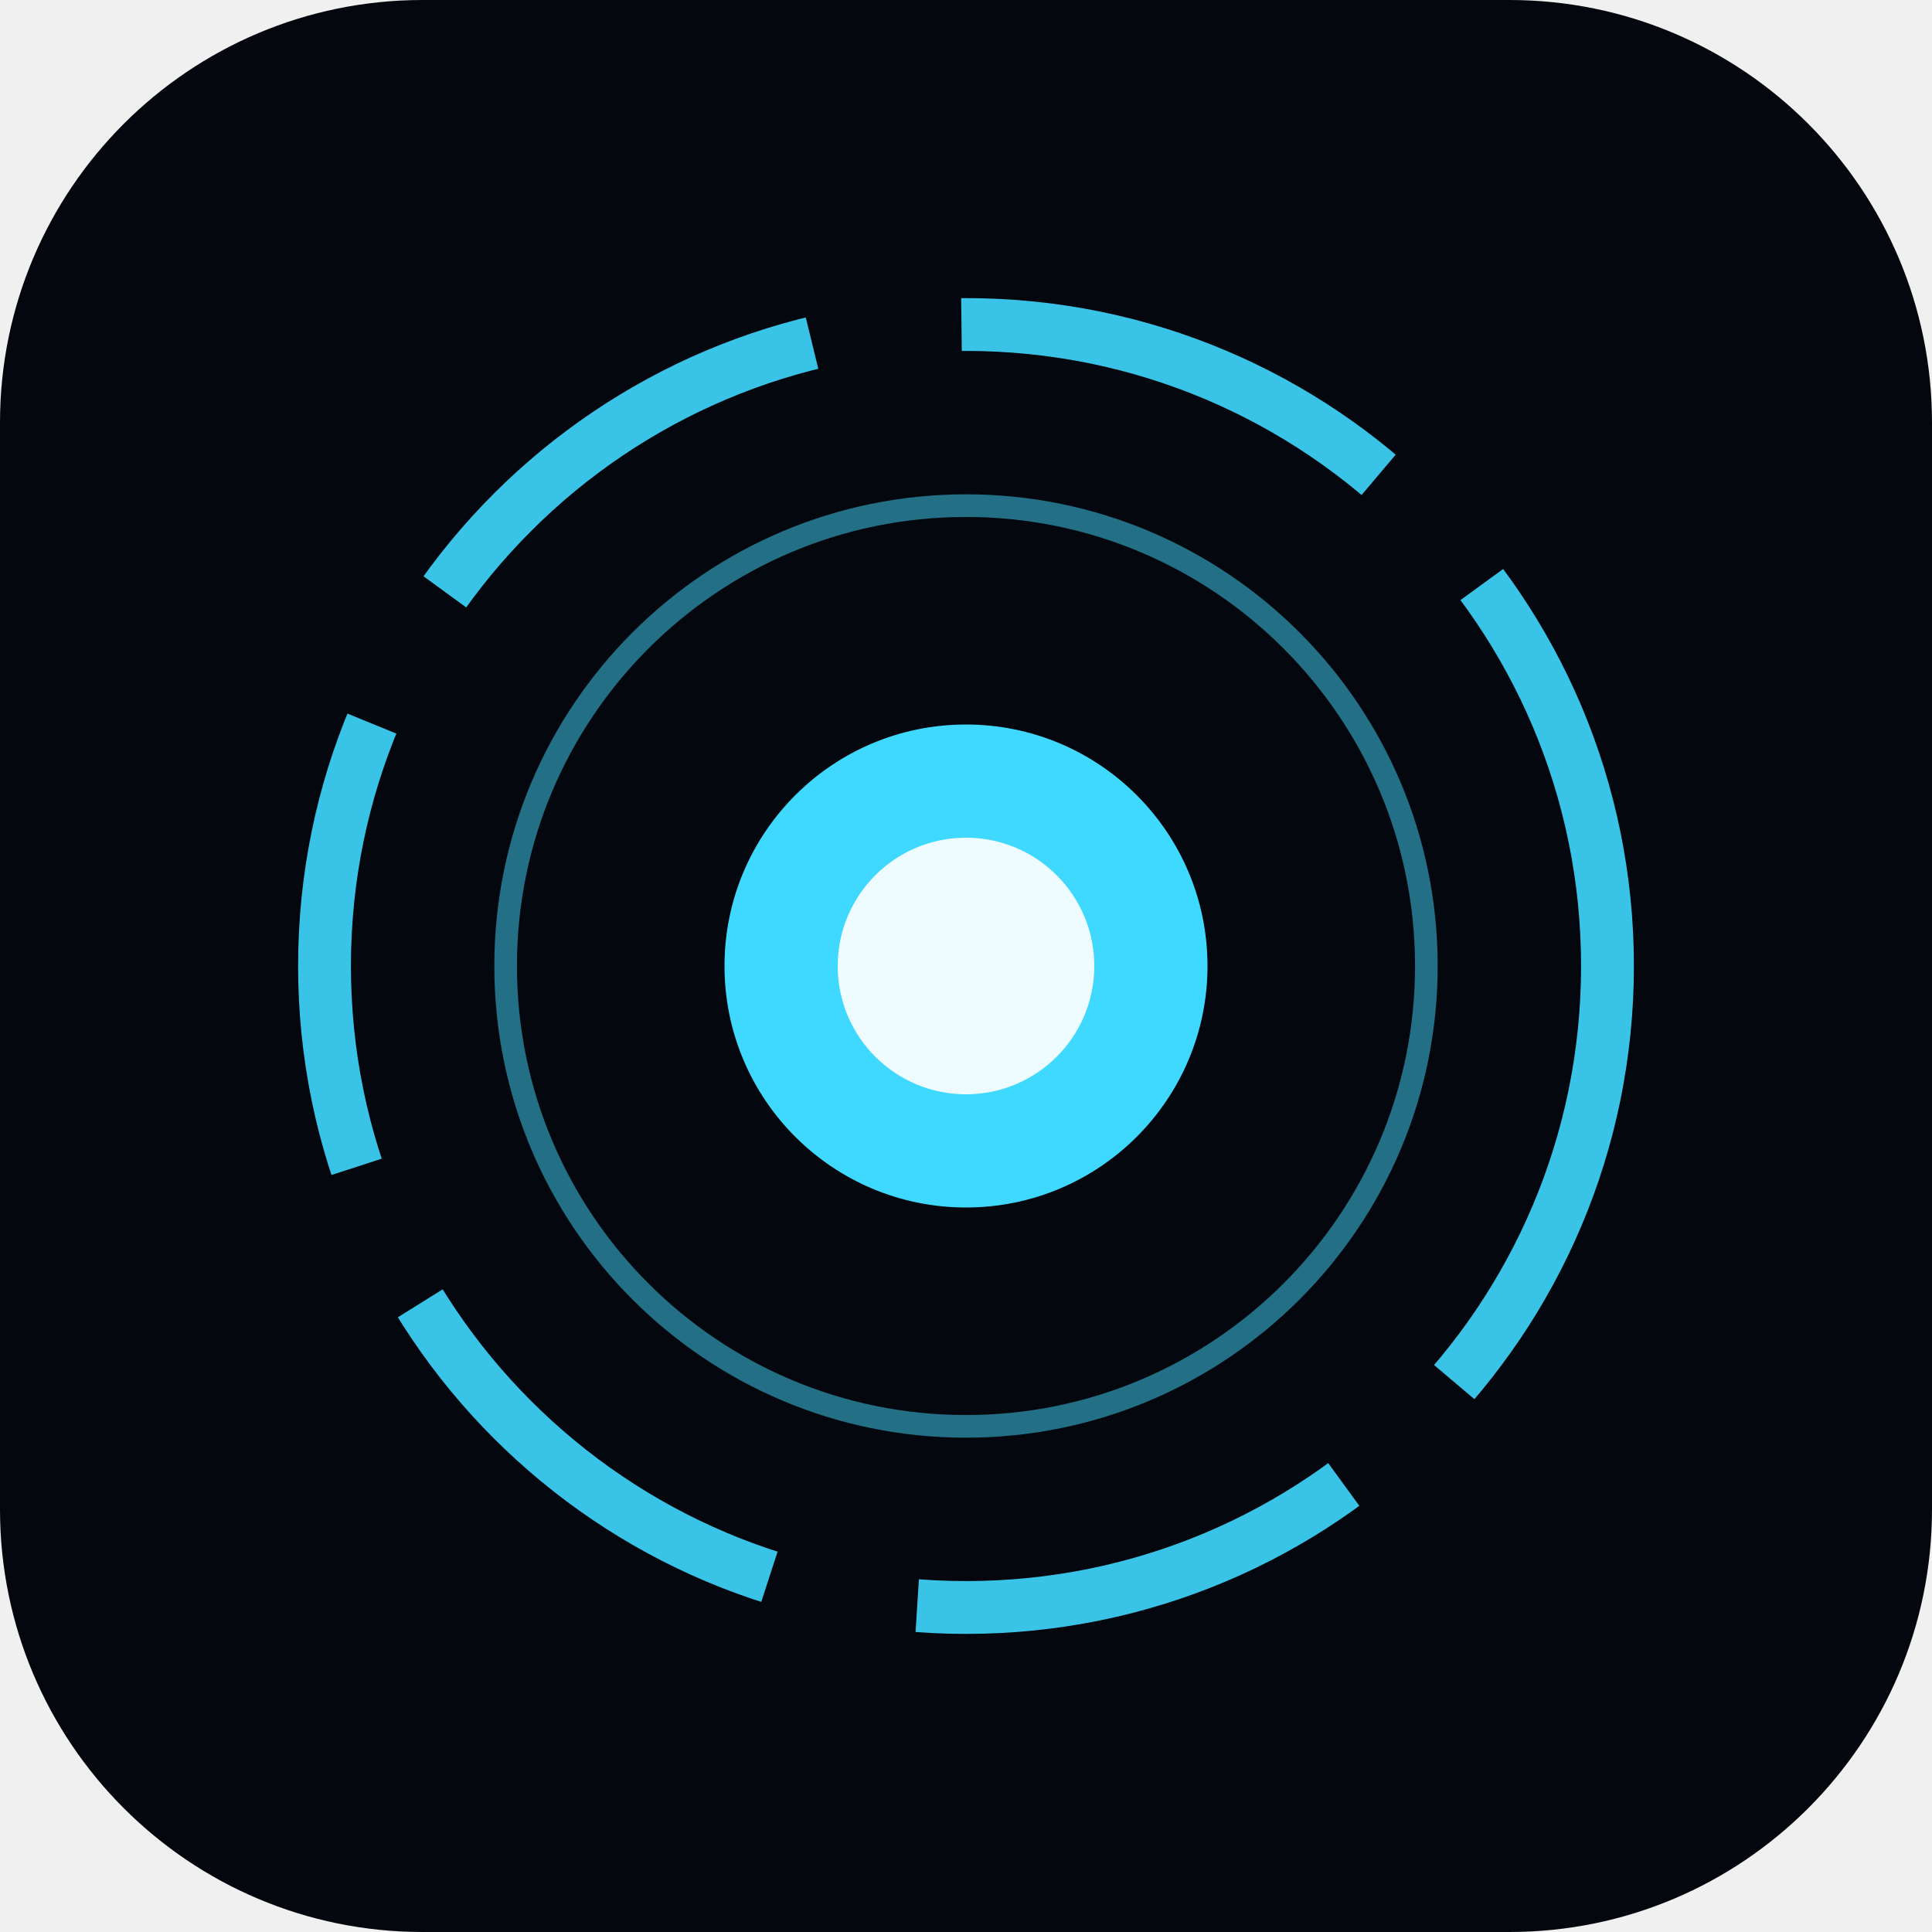
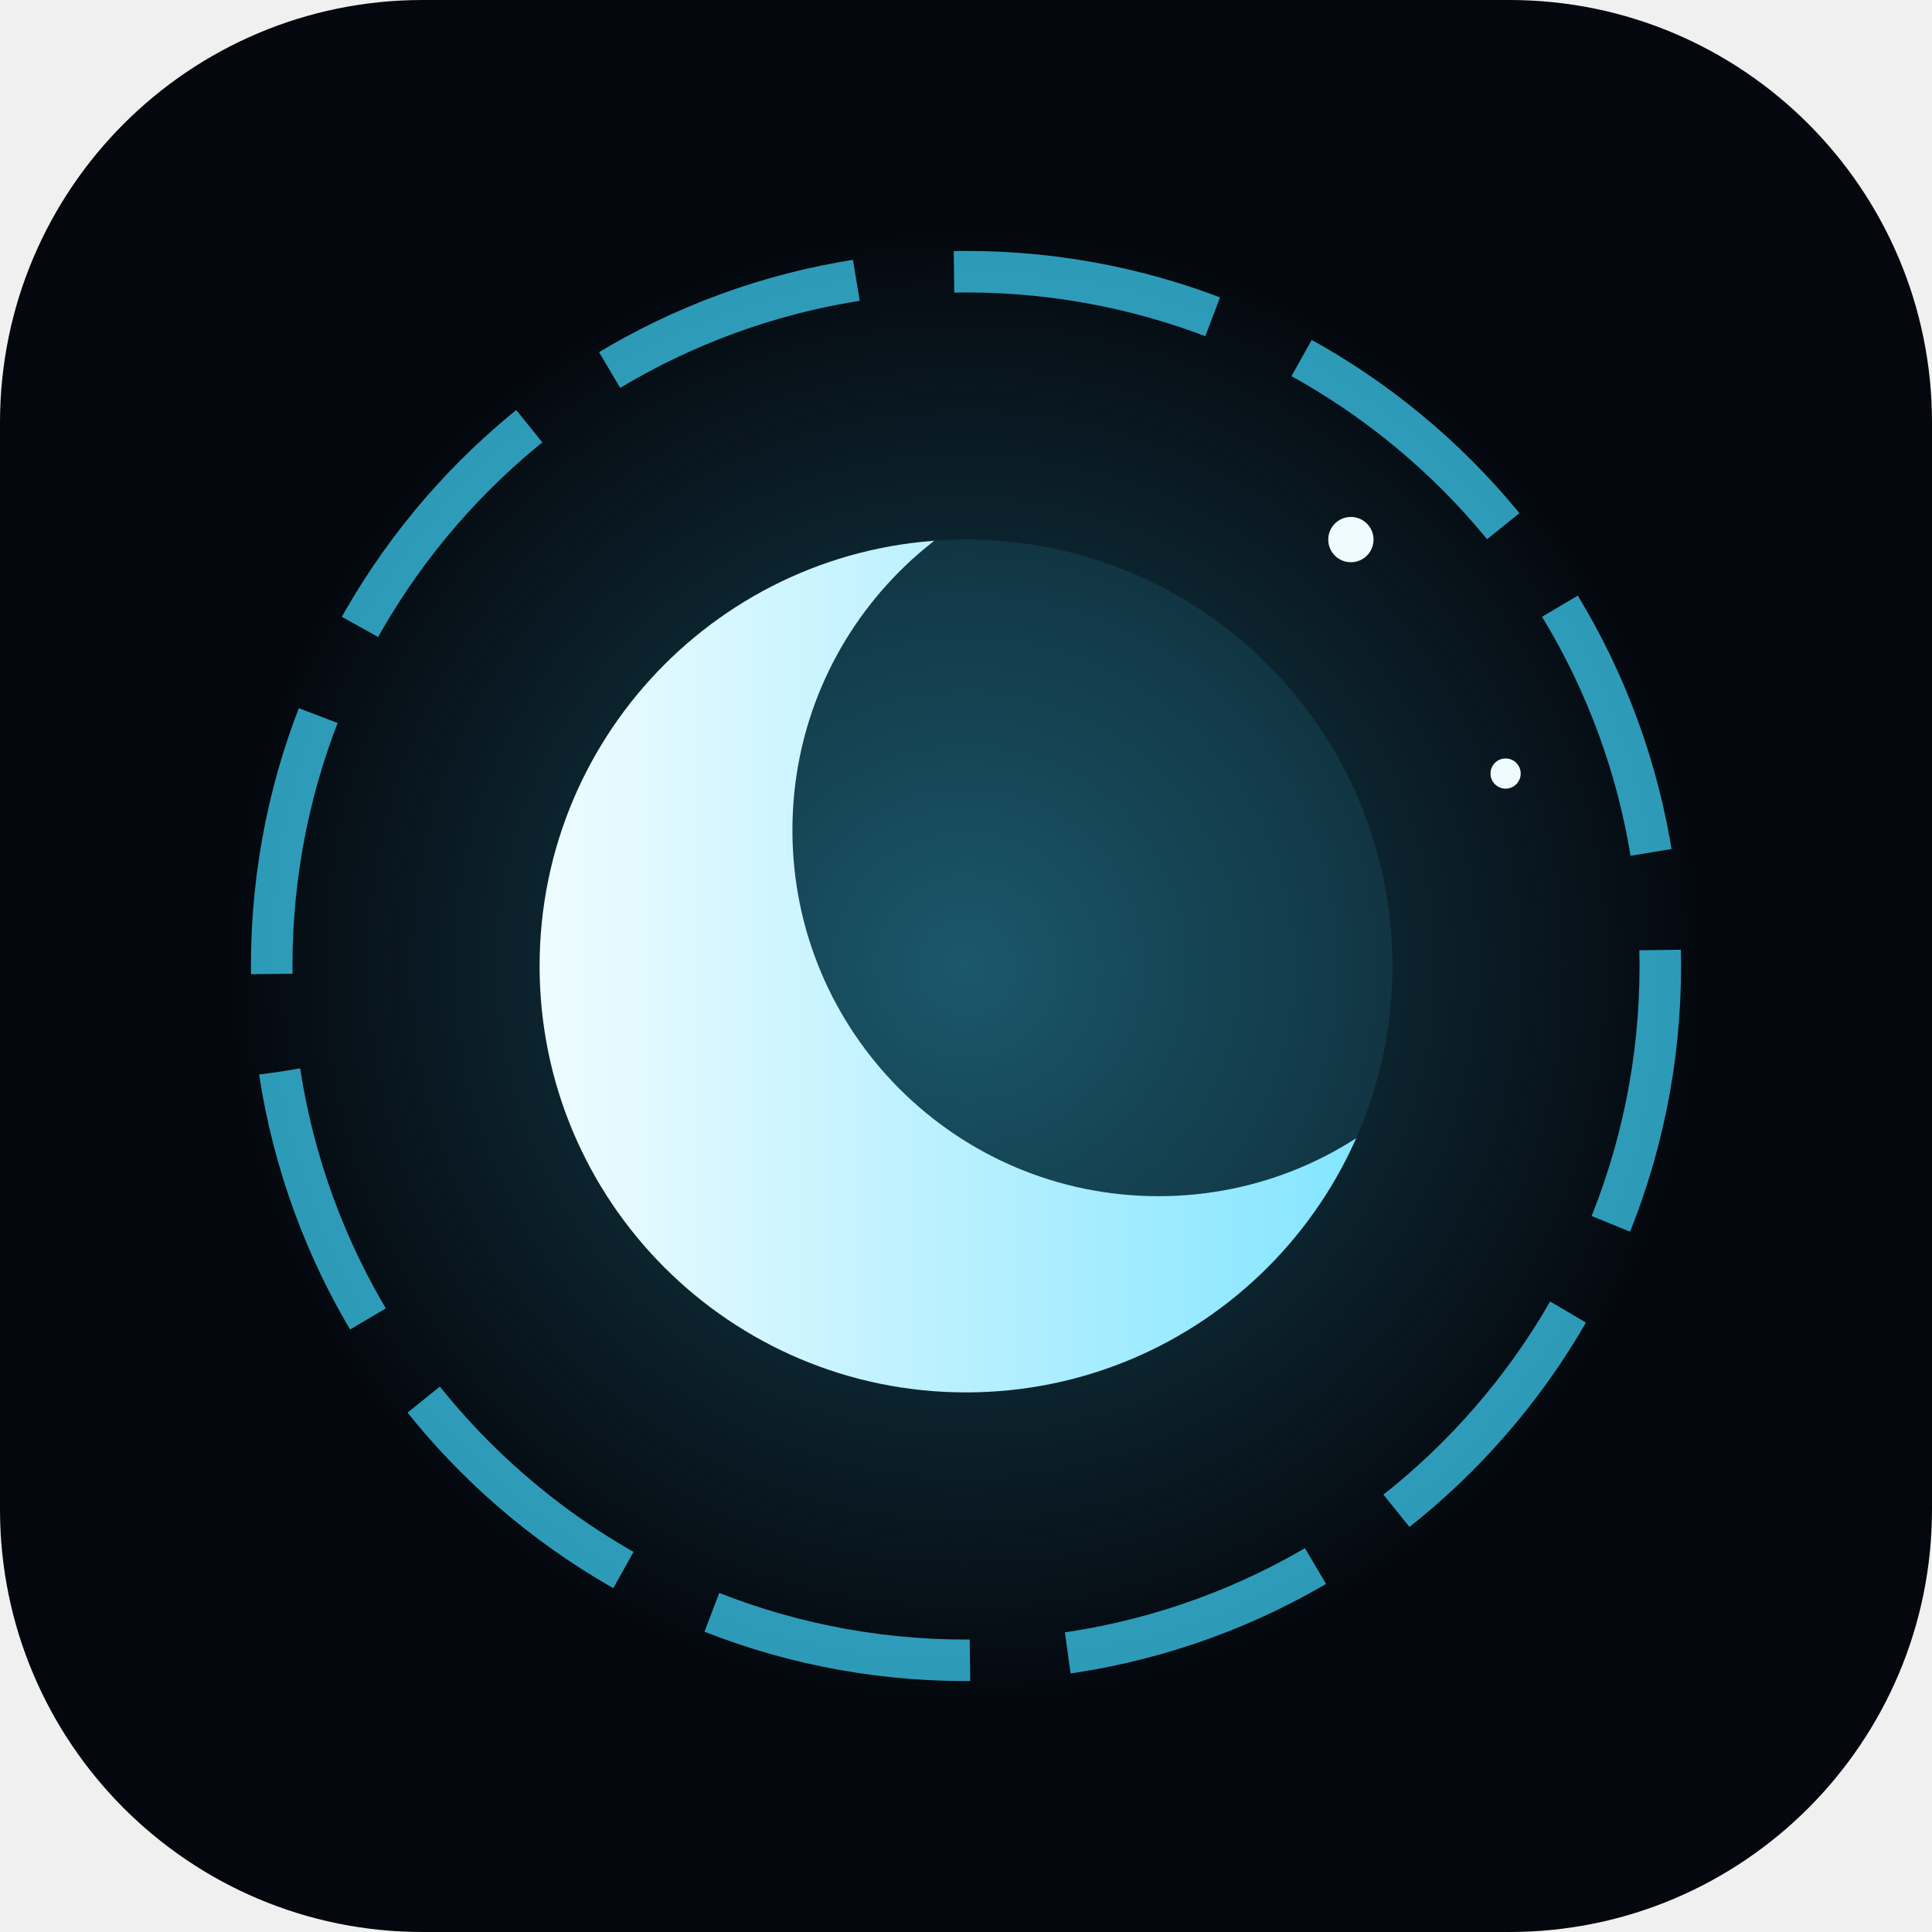
<svg xmlns="http://www.w3.org/2000/svg" viewBox="0 0 512 512">
+   <defs>
+     <radialGradient id="glow">
+       <stop offset="0" stop-color="#3fd8ff" stop-opacity=".32" />
+       <stop offset="1" stop-color="#3fd8ff" stop-opacity="0" />
+     </radialGradient>
+     <linearGradient id="lit" x1="0" x2="1">
+       <stop offset="0" stop-color="#effcff" />
+       <stop offset="1" stop-color="#7fe4ff" />
+     </linearGradient>
+     <clipPath id="moon">
+       <circle cx="256" cy="256" r="113" />
+     </clipPath>
+     <mask id="crescent">
+       <rect width="512" height="512" fill="#fff" />
+       <circle cx="307" cy="220" r="97" fill="#000" />
+     </mask>
+   </defs>
  <rect width="512" height="512" rx="112" fill="#04070d" />
-   <circle cx="256" cy="256" r="170" fill="none" stroke="#3fd8ff" stroke-width="14" stroke-dasharray="120 40" opacity=".9" />
-   <circle cx="256" cy="256" r="122" fill="none" stroke="#3fd8ff" stroke-width="6" opacity=".5" />
-   <circle cx="256" cy="256" r="64" fill="#3fd8ff" />
-   <circle cx="256" cy="256" r="34" fill="#effcff" />
+   <circle cx="256" cy="256" r="200" fill="url(#glow)" />
+   <circle cx="256" cy="256" r="184" fill="none" stroke="#3fd8ff" stroke-width="11" stroke-dasharray="70 26" opacity=".7" />
+   <circle cx="307" cy="220" r="97" fill="#3fd8ff" opacity=".1" clip-path="url(#moon)" />
+   <circle cx="256" cy="256" r="113" fill="url(#lit)" mask="url(#crescent)" />
+   <circle cx="358" cy="143" r="6" fill="#effcff" />
+   <circle cx="399" cy="205" r="4" fill="#effcff" />
</svg>
